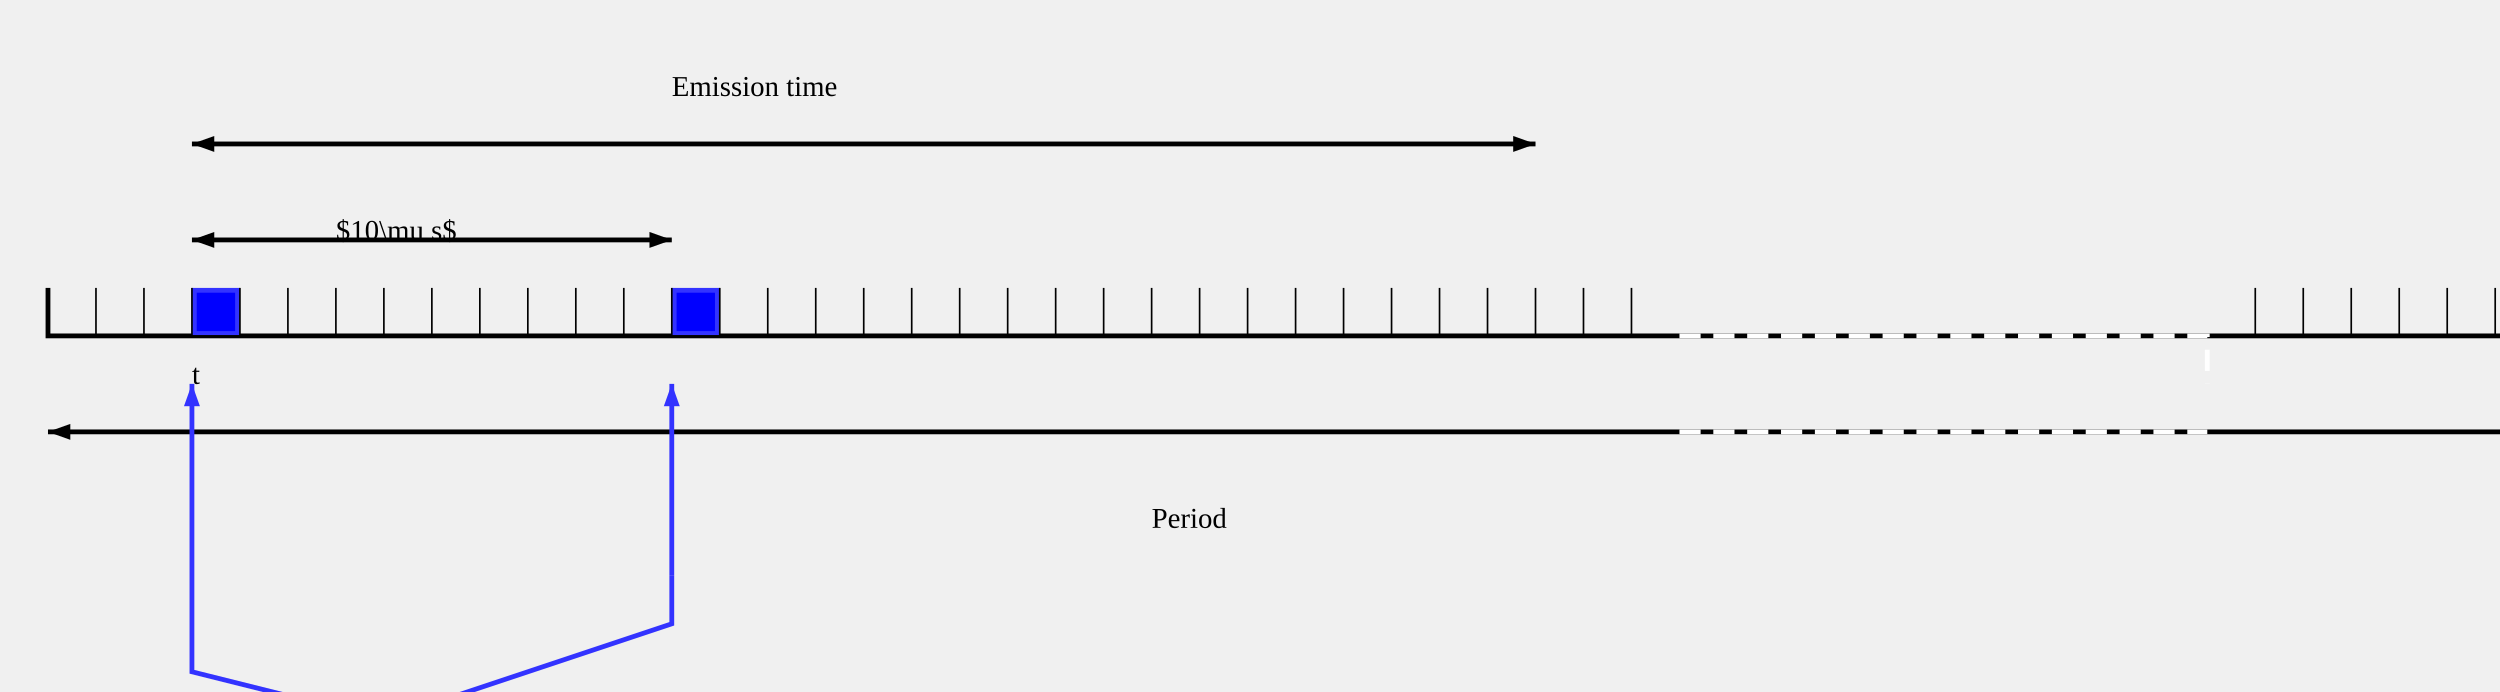
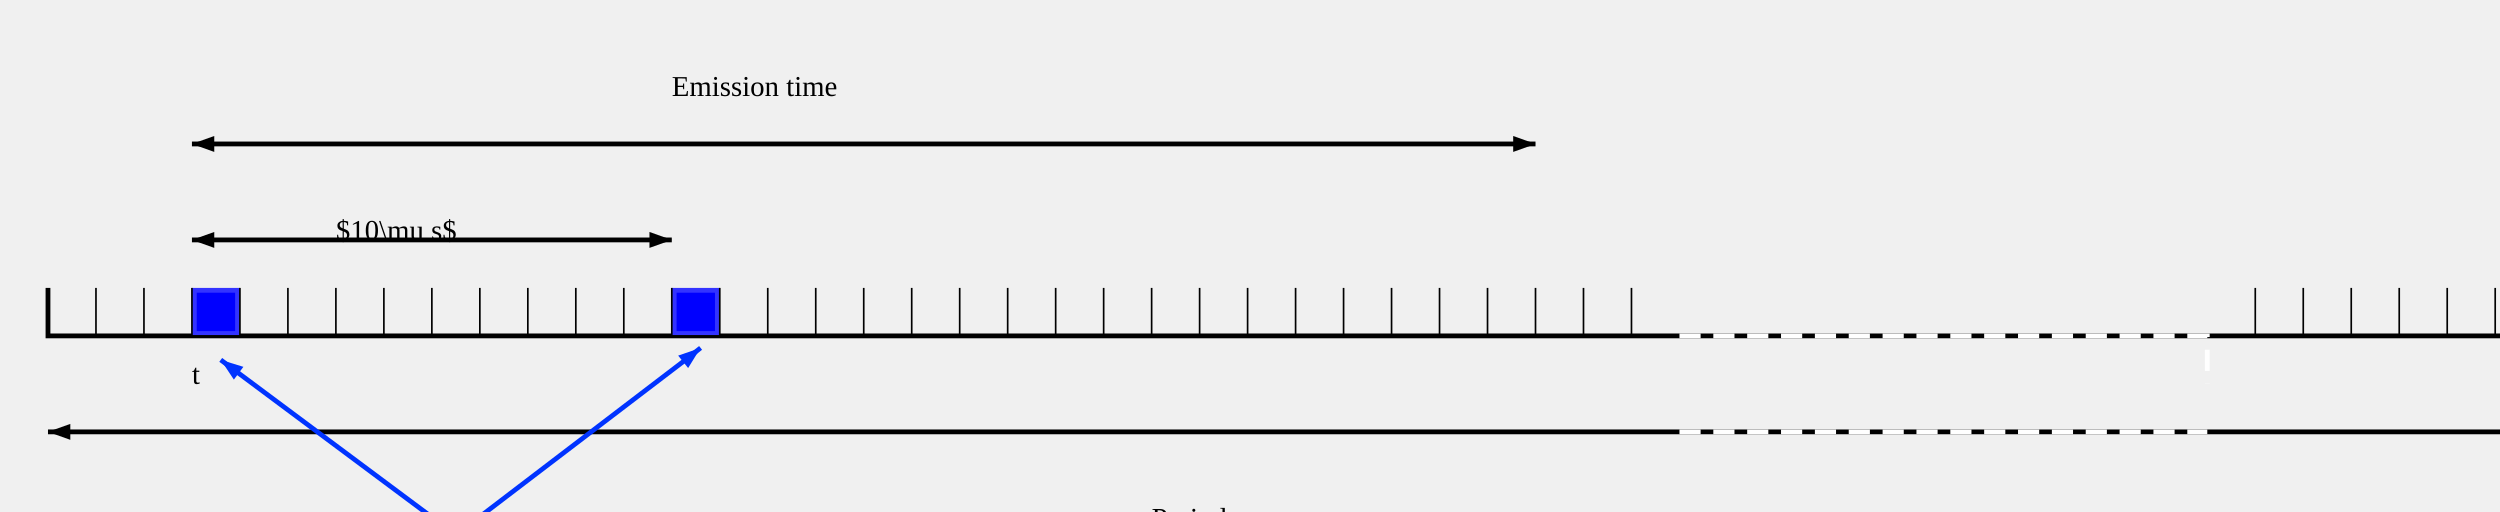
<svg xmlns="http://www.w3.org/2000/svg" xmlns:ns1="http://latexdraw.sourceforge.net/namespaces/latexdraw" version="1.1" baseProfile="full">
  <g>
    <g ns1:type="joinedLines" id="id2103423866">
      <polyline points="20.0,120.0 20.0,140.0 1060.0,140.0 1060.0,120.0 1060.0,120.0 " stroke-width="2.0" stroke="black" fill="none" ns1:rotationAngle="0.0" />
    </g>
    <g ns1:type="joinedLines" id="id1827109942">
      <polyline points="20.0,180.0 1060.0,180.0 1060.0,180.0 " stroke-width="2.0" stroke="black" fill="none" ns1:rotationAngle="0.0" marker-start="url(#arrow0-1827109942)" marker-end="url(#arrow1-1827109942)" />
    </g>
    <g ns1:type="joinedLines" id="id811951416">
      <polyline points="80.0,100.0 280.0,100.0 " stroke-width="2.0" stroke="black" ns1:rotationAngle="0.0" marker-start="url(#arrow0-811951416)" marker-end="url(#arrow1-811951416)" />
    </g>
    <g ns1:type="joinedLines" id="id261467993">
      <polyline points="80.0,60.0 640.0,60.0 " stroke-width="2.0" stroke="black" ns1:rotationAngle="0.0" marker-start="url(#arrow0-261467993)" marker-end="url(#arrow1-261467993)" />
    </g>
    <g ns1:type="joinedLines" id="id1444469698">
      <polyline points="700.0,140.0 920.0,140.0 920.0,160.0 " stroke-width="2.0" stroke="white" fill="none" stroke-dasharray="8.819, 5.292" ns1:rotationAngle="0.0" />
    </g>
    <g ns1:type="joinedLines" id="id1612985792">
      <polyline points="700.0,180.0 920.0,180.0 " stroke-width="2.0" stroke="white" stroke-dasharray="8.819, 5.292" ns1:rotationAngle="0.0" />
    </g>
    <g ns1:type="text" id="id1485179515" fill="black" ns1:position="bl">
      <text x="480.0" y="220.0">Period</text>
    </g>
    <g ns1:type="text" id="id715854927" fill="black" ns1:position="bl">
      <text x="140.0" y="100.0">$10\mu s$</text>
    </g>
    <g ns1:type="text" id="id1882868373" fill="black" ns1:position="bl">
      <text x="220.0" y="100.0" />
    </g>
    <g ns1:type="text" id="id1414683966" fill="black" ns1:position="bl">
      <text x="280.0" y="40.0">Emission time</text>
    </g>
    <g ns1:type="rectangle" id="id198376582">
      <rect x="81.0" y="121.0" width="18.0" height="18.0" ns1:borderPos="outer" stroke-width="2.0" stroke="#3333ff" fill="blue" />
    </g>
    <g ns1:type="rectangle" id="id460870853">
      <rect x="281.0" y="121.0" width="18.0" height="18.0" ns1:borderPos="outer" stroke-width="2.0" stroke="#3333ff" fill="blue" />
    </g>
-     <g ns1:type="joinedLines" id="id1113630408">
-       <polyline points="80.0,160.0 80.0,280.0 160.0,300.0 280.0,260.0 280.0,240.0 280.0,240.0 " stroke-width="2.0" stroke="#3333ff" fill="none" ns1:rotationAngle="0.0" marker-start="url(#arrow0-1113630408)" />
-     </g>
-     <g ns1:type="joinedLines" id="id106961499">
-       <polyline points="280.0,160.0 280.0,240.0 " stroke-width="2.0" stroke="#3333ff" ns1:rotationAngle="0.0" marker-start="url(#arrow0-106961499)" />
-     </g>
    <g ns1:type="text" id="id1822927747" fill="black" ns1:position="bl">
-       <text x="100.0" y="320.0">Antenna traffic</text>
+       <text x="124.0" y="245.0">Antenna traffic</text>
    </g>
    <g ns1:type="joinedLines" id="id1912972698">
      <polyline points="40.0,140.0 40.0,120.0 40.0,120.0 " stroke-width="0.7" stroke="black" fill="none" ns1:rotationAngle="0.0" />
    </g>
    <g ns1:type="joinedLines" id="id612621943">
      <polyline points="60.0,140.0 60.0,120.0 60.0,120.0 " stroke-width="0.7" stroke="black" fill="none" ns1:rotationAngle="0.0" />
    </g>
    <g ns1:type="joinedLines" id="id805308421">
      <polyline points="80.0,120.0 80.0,140.0 100.0,140.0 100.0,120.0 100.0,140.0 120.0,140.0 120.0,120.0 120.0,140.0 140.0,140.0 140.0,120.0 140.0,140.0 160.0,140.0 160.0,120.0 160.0,140.0 180.0,140.0 180.0,120.0 180.0,140.0 200.0,140.0 200.0,120.0 200.0,140.0 220.0,140.0 220.0,120.0 220.0,140.0 240.0,140.0 240.0,120.0 240.0,140.0 260.0,140.0 260.0,120.0 260.0,140.0 280.0,140.0 280.0,120.0 280.0,140.0 300.0,140.0 300.0,120.0 300.0,140.0 320.0,140.0 320.0,120.0 320.0,140.0 340.0,140.0 340.0,120.0 340.0,140.0 360.0,140.0 360.0,120.0 360.0,140.0 380.0,140.0 380.0,120.0 380.0,140.0 400.0,140.0 400.0,120.0 400.0,140.0 420.0,140.0 420.0,120.0 420.0,140.0 440.0,140.0 440.0,120.0 440.0,140.0 460.0,140.0 460.0,120.0 460.0,140.0 480.0,140.0 480.0,120.0 480.0,140.0 500.0,140.0 500.0,120.0 500.0,140.0 520.0,140.0 520.0,120.0 520.0,140.0 540.0,140.0 540.0,120.0 540.0,140.0 560.0,140.0 560.0,120.0 560.0,140.0 580.0,140.0 580.0,120.0 580.0,140.0 600.0,140.0 600.0,120.0 600.0,140.0 620.0,140.0 620.0,120.0 620.0,140.0 640.0,140.0 640.0,120.0 640.0,140.0 660.0,140.0 660.0,120.0 660.0,140.0 680.0,140.0 680.0,120.0 680.0,140.0 " stroke-width="0.7" stroke="black" fill="none" ns1:rotationAngle="0.0" />
    </g>
    <g ns1:type="joinedLines" id="id1143525250">
      <polyline points="940.0,120.0 940.0,140.0 960.0,140.0 960.0,120.0 960.0,140.0 980.0,140.0 980.0,120.0 980.0,140.0 1000.0,140.0 1000.0,120.0 1000.0,140.0 1020.0,140.0 1020.0,120.0 1020.0,140.0 1040.0,140.0 1040.0,120.0 1040.0,140.0 " stroke-width="0.7" stroke="black" fill="none" ns1:rotationAngle="0.0" />
    </g>
    <g ns1:type="text" id="id921366135" fill="black" ns1:position="bl">
      <text x="80.0" y="160.0">t</text>
+     </g>
+     <g ns1:type="joinedLines" id="id197111411">
+       <polyline points="92.0,150.0 190.0,223.0 287.0,149.0 292.0,145.0 " stroke-width="2.0" stroke="#0033ff" fill="none" ns1:rotationAngle="0.0" marker-start="url(#arrow0-197111411)" marker-end="url(#arrow1-197111411)" />
    </g>
  </g>
  <defs>
    <marker overflow="visible" orient="auto" id="arrow0-1827109942">
      <path d="M 0.0 0.0 L 4.652 1.661 L 4.652 0.0 L 4.652 -1.661 z " ns1:arrSizeNum="2.0" fill="black" />
    </marker>
    <marker overflow="visible" orient="auto" id="arrow1-1827109942">
      <path d="M 0.0 0.0 L -4.652 1.661 L -4.652 0.0 L -4.652 -1.661 z " ns1:arrSizeNum="2.0" fill="black" />
    </marker>
    <marker overflow="visible" orient="auto" id="arrow0-811951416">
      <path d="M 0.0 0.0 L 4.652 1.661 L 4.652 0.0 L 4.652 -1.661 z " ns1:arrSizeNum="2.0" fill="black" />
    </marker>
    <marker overflow="visible" orient="auto" id="arrow1-811951416">
      <path d="M 0.0 0.0 L -4.652 1.661 L -4.652 0.0 L -4.652 -1.661 z " ns1:arrSizeNum="2.0" fill="black" />
    </marker>
    <marker overflow="visible" orient="auto" id="arrow0-261467993">
      <path d="M 0.0 0.0 L 4.652 1.661 L 4.652 0.0 L 4.652 -1.661 z " ns1:arrSizeNum="2.0" fill="black" />
    </marker>
    <marker overflow="visible" orient="auto" id="arrow1-261467993">
      <path d="M 0.0 0.0 L -4.652 1.661 L -4.652 0.0 L -4.652 -1.661 z " ns1:arrSizeNum="2.0" fill="black" />
    </marker>
-     <marker overflow="visible" orient="auto" id="arrow0-1113630408">
-       <path d="M 0.0 0.0 L 4.652 1.661 L 4.652 0.0 L 4.652 -1.661 z " ns1:arrSizeNum="2.0" fill="#3333ff" />
+     <marker overflow="visible" orient="auto" id="arrow0-197111411">
+       <path d="M 0.0 0.0 L 4.652 1.661 L 4.652 0.0 L 4.652 -1.661 z " ns1:arrSizeNum="2.0" fill="#0033ff" />
    </marker>
-     <marker overflow="visible" orient="auto" id="arrow0-106961499">
-       <path d="M 0.0 0.0 L 4.652 1.661 L 4.652 0.0 L 4.652 -1.661 z " ns1:arrSizeNum="2.0" fill="#3333ff" />
+     <marker overflow="visible" orient="auto" id="arrow1-197111411">
+       <path d="M 0.0 0.0 L -4.652 1.661 L -4.652 0.0 L -4.652 -1.661 z " ns1:arrSizeNum="2.0" fill="#0033ff" />
    </marker>
  </defs>
</svg>
